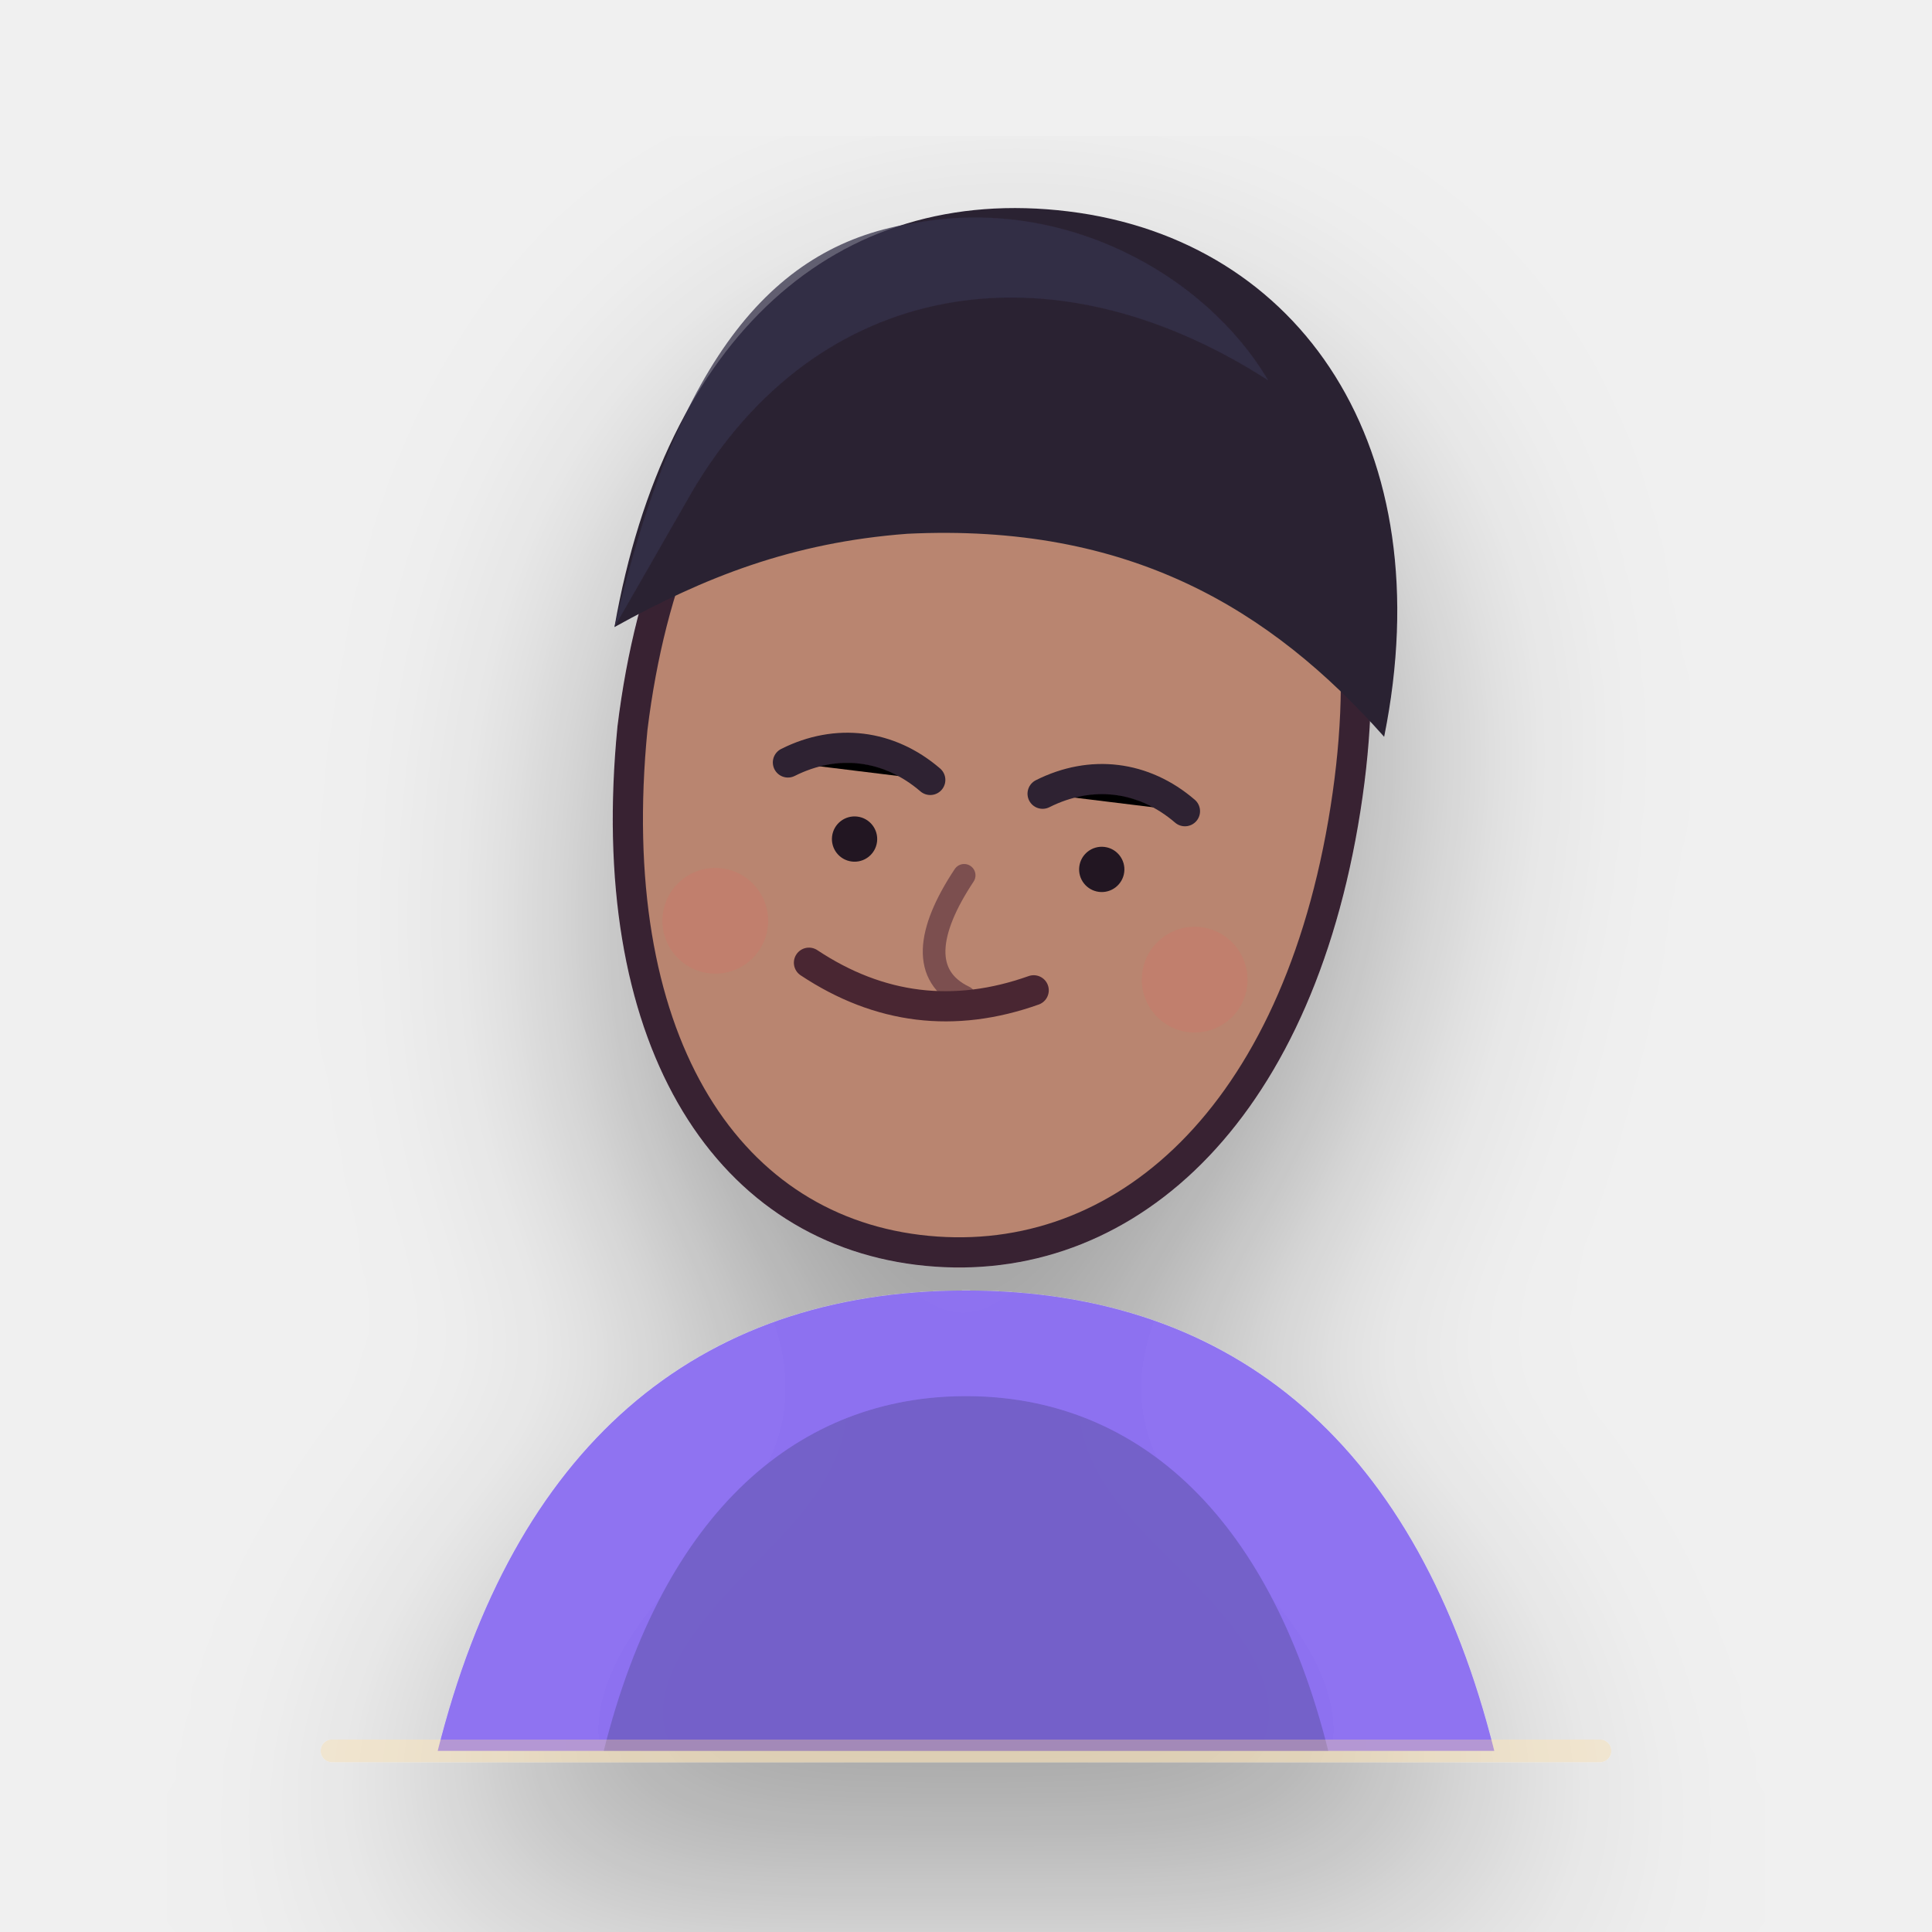
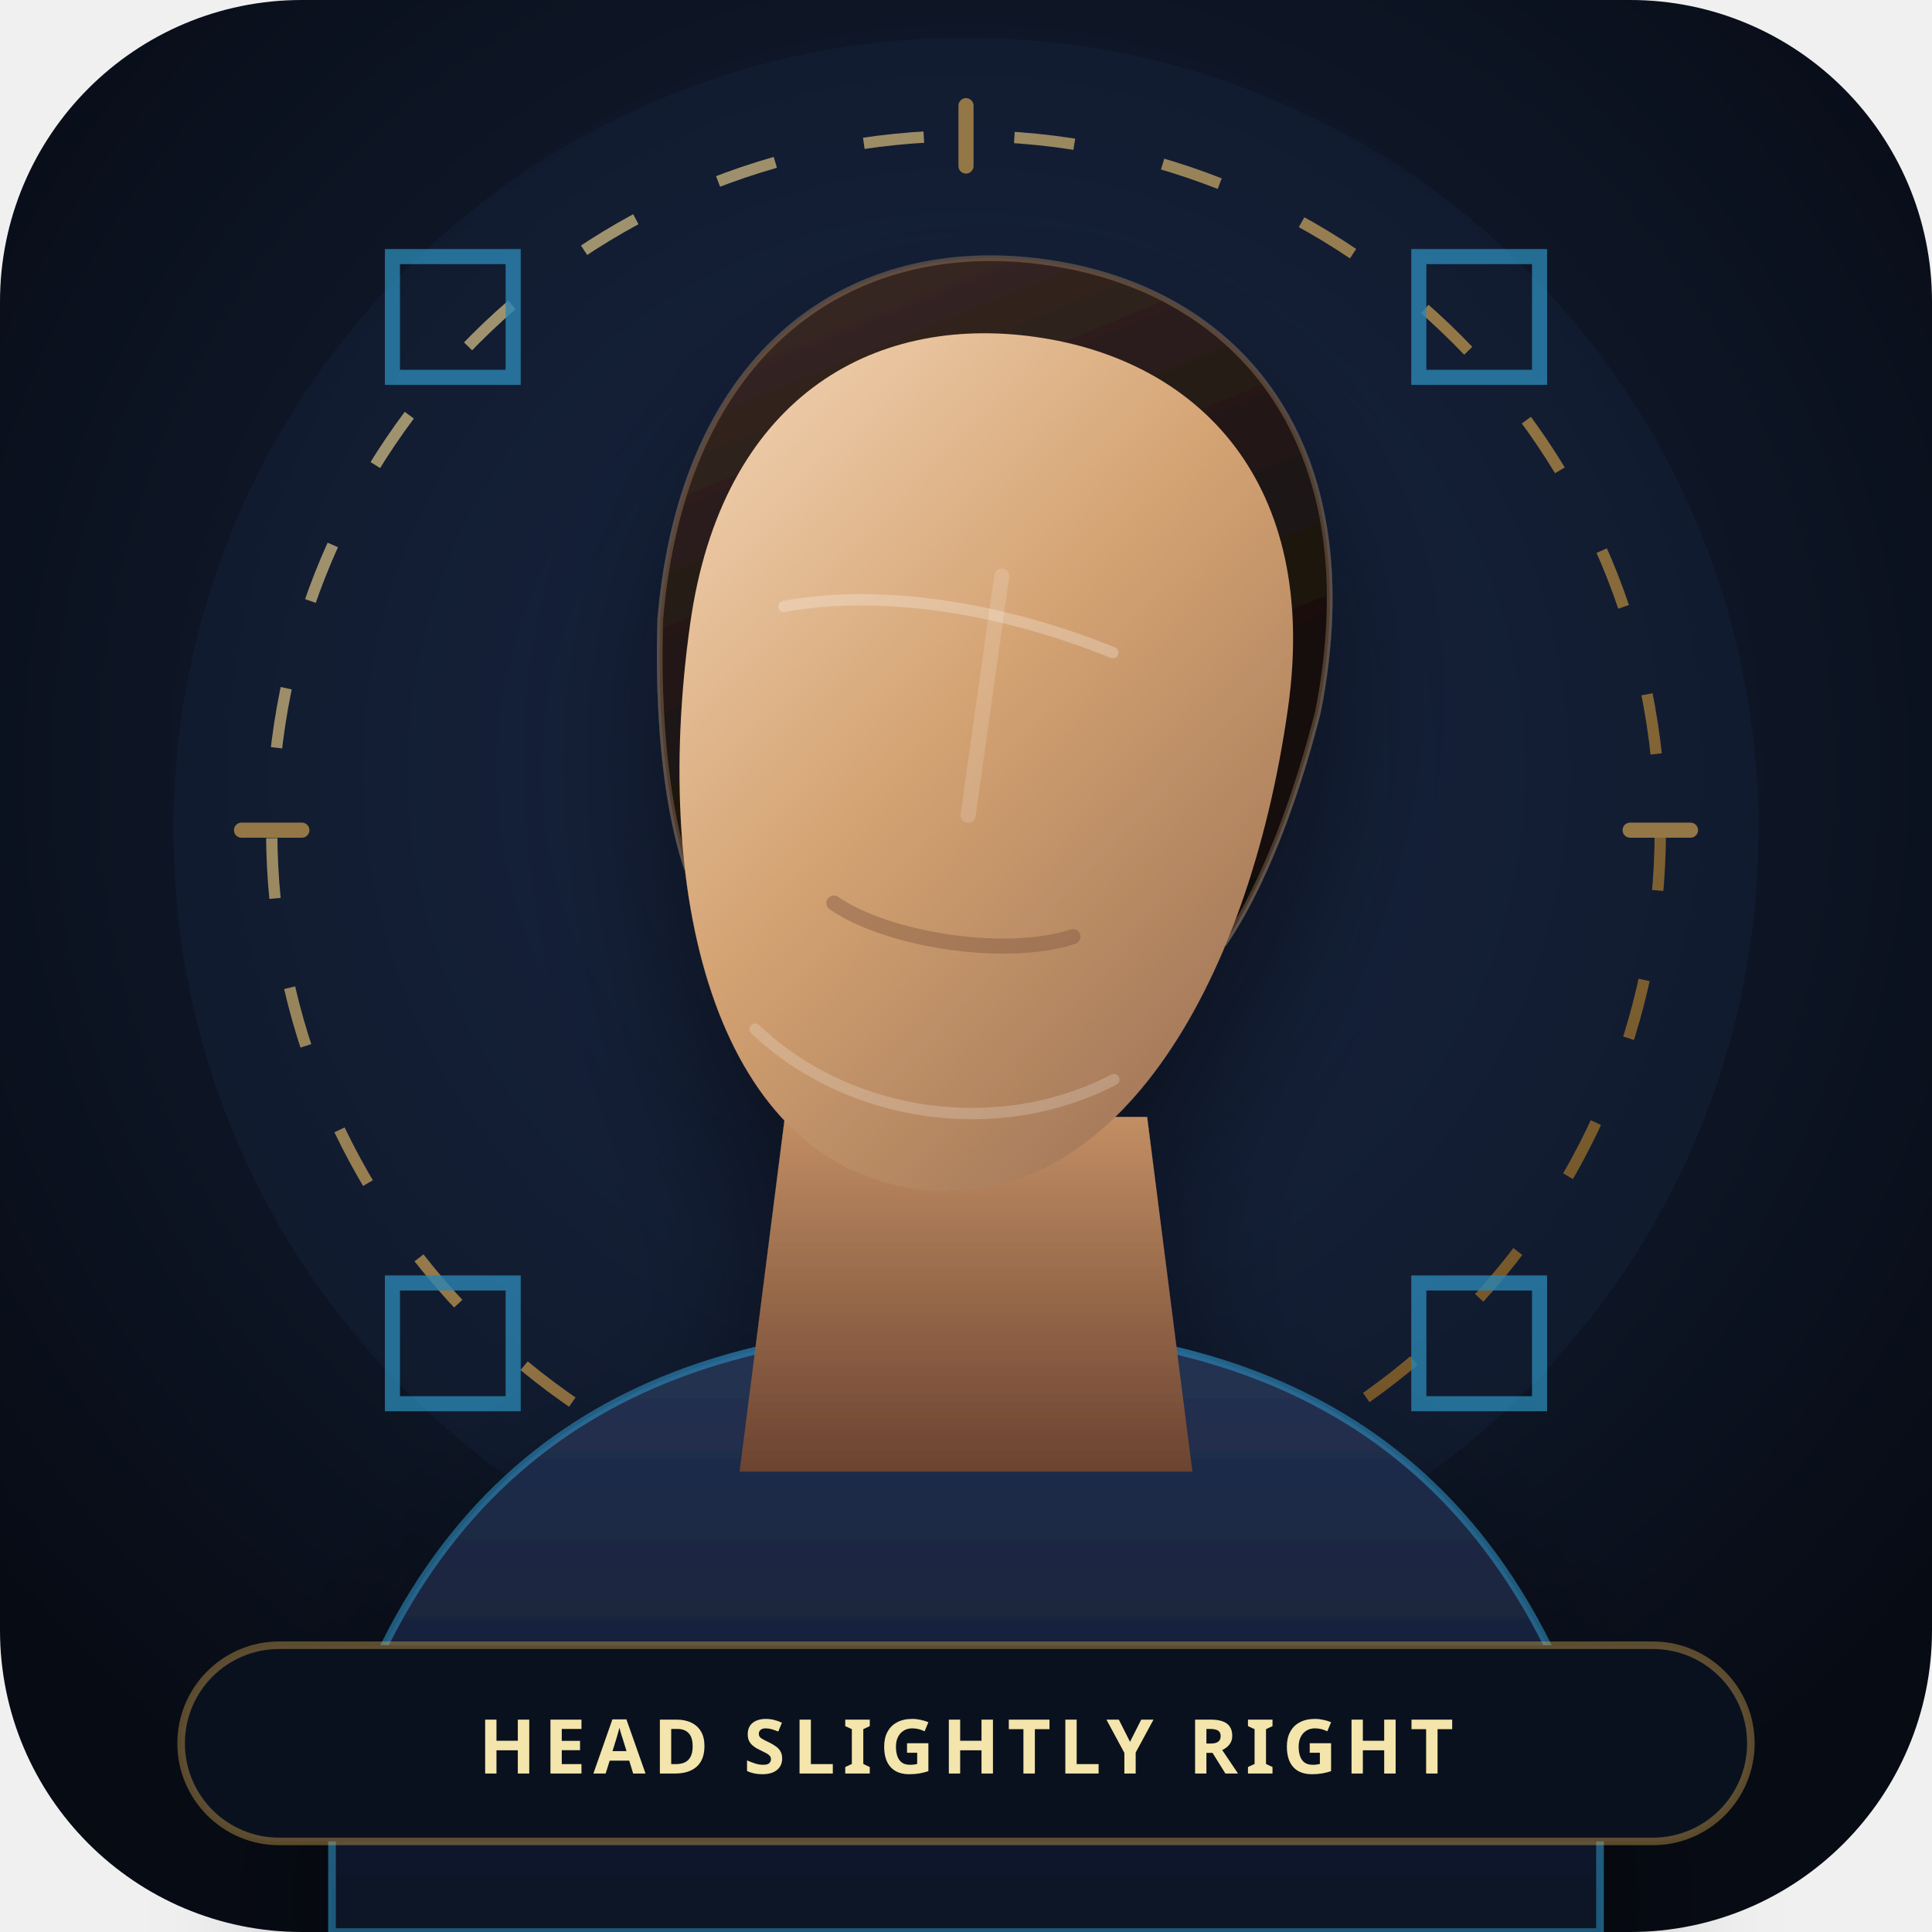
<svg xmlns="http://www.w3.org/2000/svg" width="512" height="512" viewBox="0 0 256 256" role="img" aria-label="male verification pose head-right">
  <defs>
-     <linearGradient id="g8" x1="36" y1="28" x2="220" y2="232" gradientUnits="userSpaceOnUse">
-       <stop stop-color="#ef5e5e" stop-opacity=".22" />
-       <stop offset=".52" stop-color="#d9a752" stop-opacity=".18" />
-       <stop offset="1" stop-color="#8a6ef2" stop-opacity=".20" />
+     <radialGradient id="bgGrad" cx="50%" cy="40%" r="65%">
+       <stop offset="0%" stop-color="#1A2744" />
+       <stop offset="60%" stop-color="#0E1626" />
+       <stop offset="100%" stop-color="#070B14" />
+     </radialGradient>
+     <linearGradient id="skinLight" x1="0%" y1="0%" x2="100%" y2="100%">
+       <stop offset="0%" stop-color="#F3D5B5" />
+       <stop offset="45%" stop-color="#D4A373" />
+       <stop offset="85%" stop-color="#A87C5B" />
+       <stop offset="100%" stop-color="#7B503B" />
    </linearGradient>
-     <filter id="s" x="-20%" y="-20%" width="140%" height="140%">
-       <feDropShadow dx="0" dy="18" stdDeviation="18" flood-color="#05070d" flood-opacity=".35" />
+     <linearGradient id="skinShadow" x1="0%" y1="0%" x2="0%" y2="100%">
+       <stop offset="0%" stop-color="#C28E63" />
+       <stop offset="100%" stop-color="#6B4331" />
+     </linearGradient>
+     <linearGradient id="hairGrad" x1="20%" y1="0%" x2="80%" y2="100%">
+       <stop offset="0%" stop-color="#3A2925" />
+       <stop offset="50%" stop-color="#1F1513" />
+       <stop offset="100%" stop-color="#110B0A" />
+     </linearGradient>
+     <linearGradient id="clothGrad" x1="0%" y1="0%" x2="0%" y2="100%">
+       <stop offset="0%" stop-color="#243354" />
+       <stop offset="100%" stop-color="#0E1524" />
+     </linearGradient>
+     <linearGradient id="goldGrad" x1="0%" y1="0%" x2="100%" y2="100%">
+       <stop offset="0%" stop-color="#F3E5AB" />
+       <stop offset="50%" stop-color="#D9A752" />
+       <stop offset="100%" stop-color="#996515" />
+     </linearGradient>
+     <filter id="dropShadow" x="-20%" y="-20%" width="140%" height="140%">
+       <feDropShadow dx="0" dy="12" stdDeviation="10" flood-color="#000000" flood-opacity="0.5" />
+     </filter>
+     <filter id="glow" x="-30%" y="-30%" width="160%" height="160%">
+       <feGaussianBlur stdDeviation="6" result="blur" />
+       <feComposite in="SourceGraphic" in2="blur" operator="over" />
    </filter>
  </defs>
-   <g filter="url(#s)">
-     <path d="M58 232 C68 192 92 171 128 171 C164 171 188 192 198 232 Z" fill="#8a6ef2" opacity=".95" />
-     <path d="M80 232 C88 200 106 185 128 185 C150 185 168 200 176 232" fill="#0d1122" opacity=".20" />
-     <g transform="rotate(7 128 114)">
-       <path d="M82 102 C82 62 101 38 130 38 C161 38 179 62 177 103 C175 144 154 166 128 166 C102 166 83 143 82 102Z" fill="#b9856f" stroke="#382433" stroke-width="4" />
-       <path d="M78 89 C80 50 100 27 131 27 C162 27 184 52 181 91 C164 76 144 67 115 72 C100 75 89 81 78 89Z" fill="#2a2433" />
-       <path d="M86 70 C99 40 129 31 160 46 C150 33 130 25 111 31 C93 36 82 52 78 89" fill="#36304a" opacity=".75" />
-       <path d="M103 104 C109 100 116 100 122 104" stroke="#2d2130" stroke-width="4" stroke-linecap="round" />
-       <path d="M137 104 C143 100 150 100 156 104" stroke="#2d2130" stroke-width="4" stroke-linecap="round" />
-       <circle cx="113" cy="113" r="3" fill="#201722" />
-       <circle cx="146" cy="113" r="3" fill="#201722" />
-       <path d="M128 116 C124 124 124 130 130 132" stroke="#7b4f50" stroke-width="3" stroke-linecap="round" fill="none" />
-       <path d="M109 130 C119 135 129 135 139 130" stroke="#4a2630" stroke-width="4" stroke-linecap="round" fill="none" />
-       <circle cx="96" cy="126" r="7" fill="#ef5e5e" opacity=".16" />
-       <circle cx="160" cy="126" r="7" fill="#ef5e5e" opacity=".16" />
+   <rect width="256" height="256" rx="40" fill="url(#bgGrad)" />
+   <circle cx="128" cy="110" r="105" fill="#182642" opacity="0.35" />
+   <g opacity="0.65">
+     <circle cx="128" cy="110" r="92" fill="none" stroke="url(#goldGrad)" stroke-width="1.5" stroke-dasharray="8 12" />
+     <path d="M 128 14 L 128 22 M 128 198 L 128 206 M 32 110 L 40 110 M 216 110 L 224 110" stroke="#D9A752" stroke-width="2" stroke-linecap="round" />
+     <rect x="52" y="34" width="16" height="16" fill="none" stroke="#38BDF8" stroke-width="2" stroke-dasharray="16 0" opacity="0.8" />
+     <rect x="188" y="34" width="16" height="16" fill="none" stroke="#38BDF8" stroke-width="2" stroke-dasharray="16 0" opacity="0.8" />
+     <rect x="52" y="170" width="16" height="16" fill="none" stroke="#38BDF8" stroke-width="2" stroke-dasharray="16 0" opacity="0.8" />
+     <rect x="188" y="170" width="16" height="16" fill="none" stroke="#38BDF8" stroke-width="2" stroke-dasharray="16 0" opacity="0.8" />
+   </g>
+   <g filter="url(#dropShadow)">
+     <path d="M 44 236 C 58 188 92 176 128 176 C 164 176 198 188 212 236 L 212 256 L 44 256 Z" fill="url(#clothGrad)" stroke="#38BDF8" stroke-width="1" stroke-opacity="0.4" />
+     <path d="M 104 148 L 152 148 L 158 195 L 98 195 Z" fill="url(#skinShadow)" />
+     <g transform="rotate(8 128 110)">
+       <path d="M 84 88 C 82 52 102 34 128 34 C 154 34 174 52 172 88 C 170 106 166 116 164 120 L 92 120 C 90 116 86 106 84 88 Z" fill="url(#hairGrad)" stroke="#D4A373" stroke-width="0.75" stroke-opacity="0.3" />
+       <path d="M 88 88 C 88 58 106 44 128 44 C 150 44 168 58 168 88 C 168 126 154 158 128 158 C 102 158 88 126 88 88 Z" fill="url(#skinLight)" />
+       <path d="M 100 84 C 112 80 128 80 144 84" fill="none" stroke="#FFF" stroke-width="1.5" opacity="0.25" stroke-linecap="round" />
+       <path d="M 128 76 L 128 108" fill="none" stroke="#FFF" stroke-width="2" opacity="0.15" stroke-linecap="round" />
+       <path d="M 112 122 C 120 126 136 126 144 122" fill="none" stroke="#7B503B" stroke-width="2" opacity="0.4" stroke-linecap="round" />
+       <path d="M 104 140 C 118 150 138 150 152 140" fill="none" stroke="#FFF" stroke-width="1.5" opacity="0.2" stroke-linecap="round" />
    </g>
-     <path d="M44 232 H212" stroke="#f6d79a" stroke-opacity=".35" stroke-width="3" stroke-linecap="round" />
  </g>
+   <rect x="24" y="218" width="208" height="26" rx="13" fill="#0A111E" stroke="#D9A752" stroke-width="1" stroke-opacity="0.4" />
+   <text x="128" y="235" font-family="sans-serif" font-size="10" font-weight="800" fill="#F3E5AB" text-anchor="middle" letter-spacing="1">HEAD SLIGHTLY RIGHT</text>
</svg>
